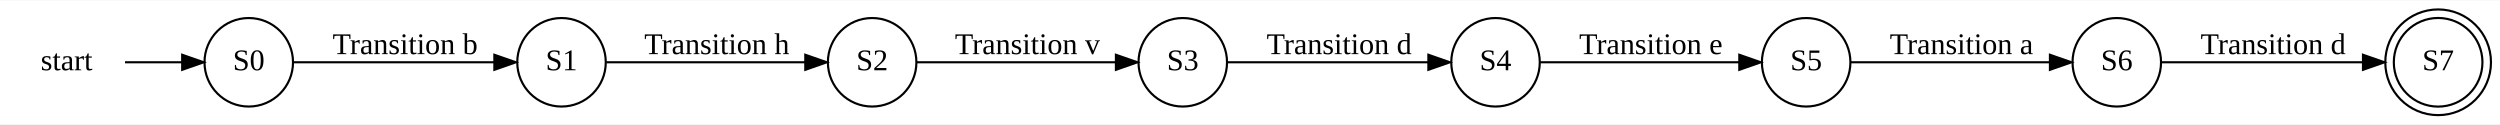
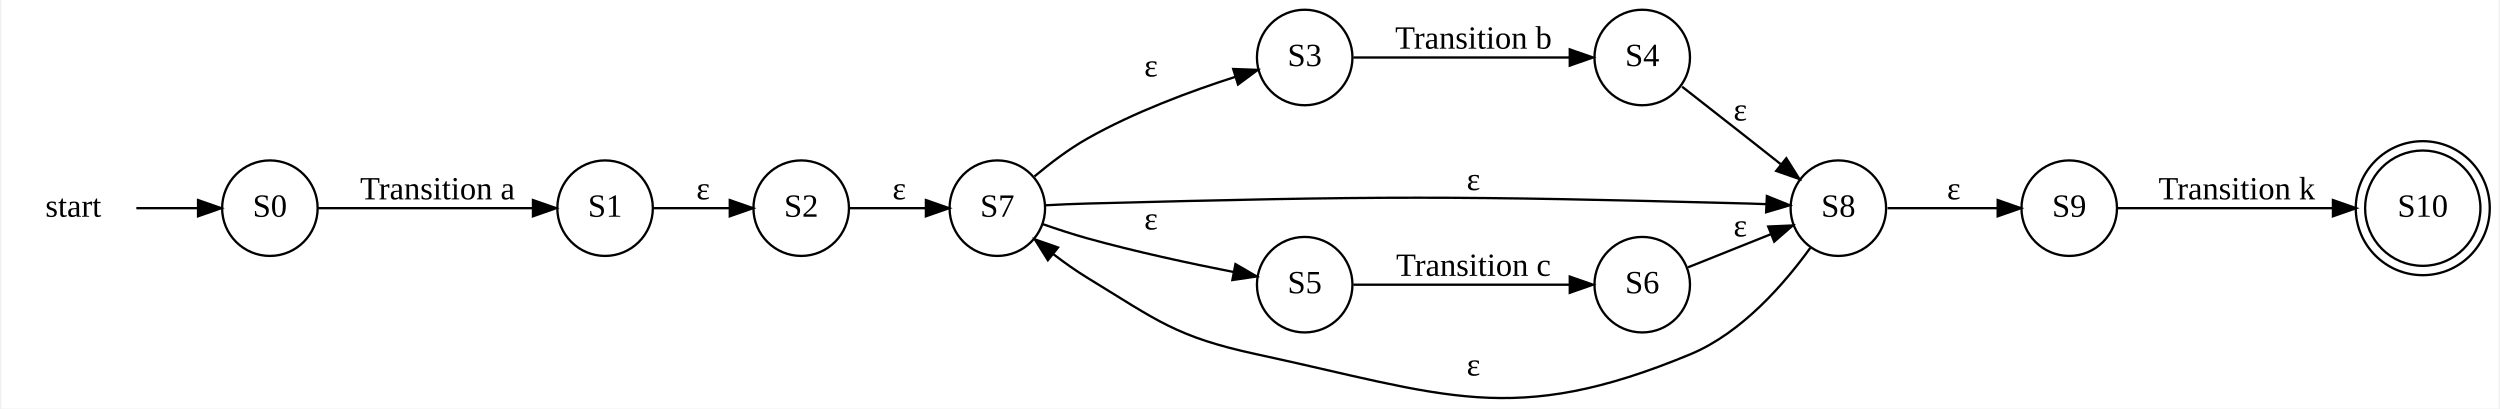
- <svg xmlns="http://www.w3.org/2000/svg" width="1164pt" height="58pt" viewBox="0.00 0.00 1163.77 57.60">
-   <g id="graph0" class="graph" transform="scale(1 1) rotate(0) translate(4 53.6)">
-     <polygon fill="white" stroke="transparent" points="-4,4 -4,-53.6 1159.77,-53.6 1159.77,4 -4,4" />
+ <svg xmlns="http://www.w3.org/2000/svg" width="1077pt" height="176pt" viewBox="0.00 0.00 1077.17 176.23">
+   <g id="graph0" class="graph" transform="scale(1 1) rotate(0) translate(4 172.23)">
+     <polygon fill="white" stroke="transparent" points="-4,4 -4,-172.23 1073.17,-172.23 1073.17,4 -4,4" />
    <g id="node1" class="node">
-       <text text-anchor="middle" x="27" y="-21.1" font-family="Times New Roman,serif" font-size="14.00">start</text>
+       <text text-anchor="middle" x="27" y="-78.73" font-family="Times New Roman,serif" font-size="14.00">start</text>
    </g>
    <g id="node2" class="node">
-       <ellipse fill="none" stroke="black" cx="111.8" cy="-24.8" rx="20.6" ry="20.6" />
-       <text text-anchor="middle" x="111.8" y="-21.1" font-family="Times New Roman,serif" font-size="14.00">S0</text>
+       <ellipse fill="none" stroke="black" cx="111.8" cy="-82.43" rx="20.6" ry="20.6" />
+       <text text-anchor="middle" x="111.8" y="-78.73" font-family="Times New Roman,serif" font-size="14.00">S0</text>
    </g>
    <g id="edge1" class="edge">
-       <path fill="none" stroke="black" d="M54.2,-24.8C62.62,-24.8 72.01,-24.8 80.69,-24.8" />
-       <polygon fill="black" stroke="black" points="80.81,-28.3 90.81,-24.8 80.81,-21.3 80.81,-28.3" />
+       <path fill="none" stroke="black" d="M54.2,-82.43C62.62,-82.43 72.01,-82.43 80.69,-82.43" />
+       <polygon fill="black" stroke="black" points="80.81,-85.93 90.81,-82.43 80.81,-78.93 80.81,-85.93" />
    </g>
    <g id="node3" class="node">
-       <ellipse fill="none" stroke="black" cx="257.39" cy="-24.8" rx="20.6" ry="20.6" />
-       <text text-anchor="middle" x="257.39" y="-21.1" font-family="Times New Roman,serif" font-size="14.00">S1</text>
+       <ellipse fill="none" stroke="black" cx="256.39" cy="-82.43" rx="20.6" ry="20.6" />
+       <text text-anchor="middle" x="256.39" y="-78.73" font-family="Times New Roman,serif" font-size="14.00">S1</text>
    </g>
    <g id="edge2" class="edge">
-       <path fill="none" stroke="black" d="M132.76,-24.8C156.95,-24.8 197.95,-24.8 226.06,-24.8" />
-       <polygon fill="black" stroke="black" points="226.13,-28.3 236.13,-24.8 226.13,-21.3 226.13,-28.3" />
-       <text text-anchor="middle" x="184.6" y="-28.6" font-family="Times New Roman,serif" font-size="14.00">Transition b</text>
+       <path fill="none" stroke="black" d="M132.63,-82.43C156.65,-82.43 197.36,-82.43 225.27,-82.43" />
+       <polygon fill="black" stroke="black" points="225.28,-85.93 235.28,-82.43 225.28,-78.93 225.28,-85.93" />
+       <text text-anchor="middle" x="184.1" y="-86.23" font-family="Times New Roman,serif" font-size="14.00">Transition a</text>
    </g>
    <g id="node4" class="node">
-       <ellipse fill="none" stroke="black" cx="401.99" cy="-24.8" rx="20.6" ry="20.6" />
-       <text text-anchor="middle" x="401.99" y="-21.1" font-family="Times New Roman,serif" font-size="14.00">S2</text>
+       <ellipse fill="none" stroke="black" cx="340.99" cy="-82.43" rx="20.6" ry="20.6" />
+       <text text-anchor="middle" x="340.99" y="-78.73" font-family="Times New Roman,serif" font-size="14.00">S2</text>
    </g>
    <g id="edge3" class="edge">
-       <path fill="none" stroke="black" d="M278.22,-24.8C302.24,-24.8 342.96,-24.8 370.86,-24.8" />
-       <polygon fill="black" stroke="black" points="370.87,-28.3 380.87,-24.8 370.87,-21.3 370.87,-28.3" />
-       <text text-anchor="middle" x="329.69" y="-28.6" font-family="Times New Roman,serif" font-size="14.00">Transition h</text>
+       <path fill="none" stroke="black" d="M277.39,-82.43C287.13,-82.43 299.04,-82.43 309.86,-82.43" />
+       <polygon fill="black" stroke="black" points="310.18,-85.93 320.18,-82.43 310.18,-78.93 310.18,-85.93" />
+       <text text-anchor="middle" x="298.69" y="-86.23" font-family="Times New Roman,serif" font-size="14.00">ε</text>
+     </g>
+     <g id="node6" class="node">
+       <ellipse fill="none" stroke="black" cx="425.59" cy="-82.43" rx="20.6" ry="20.6" />
+       <text text-anchor="middle" x="425.59" y="-78.73" font-family="Times New Roman,serif" font-size="14.00">S7</text>
+     </g>
+     <g id="edge4" class="edge">
+       <path fill="none" stroke="black" d="M361.99,-82.43C371.72,-82.43 383.64,-82.43 394.45,-82.43" />
+       <polygon fill="black" stroke="black" points="394.78,-85.93 404.78,-82.43 394.78,-78.93 394.78,-85.93" />
+       <text text-anchor="middle" x="383.29" y="-86.23" font-family="Times New Roman,serif" font-size="14.00">ε</text>
    </g>
    <g id="node5" class="node">
-       <ellipse fill="none" stroke="black" cx="546.59" cy="-24.8" rx="20.6" ry="20.6" />
-       <text text-anchor="middle" x="546.59" y="-21.1" font-family="Times New Roman,serif" font-size="14.00">S3</text>
+       <ellipse fill="none" stroke="black" cx="1040.47" cy="-82.43" rx="24.87" ry="24.87" />
+       <ellipse fill="none" stroke="black" cx="1040.47" cy="-82.43" rx="28.9" ry="28.9" />
+       <text text-anchor="middle" x="1040.47" y="-78.73" font-family="Times New Roman,serif" font-size="14.00">S10</text>
    </g>
-     <g id="edge4" class="edge">
-       <path fill="none" stroke="black" d="M422.82,-24.8C446.84,-24.8 487.55,-24.8 515.46,-24.8" />
-       <polygon fill="black" stroke="black" points="515.47,-28.3 525.47,-24.8 515.47,-21.3 515.47,-28.3" />
-       <text text-anchor="middle" x="474.29" y="-28.6" font-family="Times New Roman,serif" font-size="14.00">Transition v</text>
+     <g id="node7" class="node">
+       <ellipse fill="none" stroke="black" cx="558.18" cy="-147.43" rx="20.6" ry="20.6" />
+       <text text-anchor="middle" x="558.18" y="-143.73" font-family="Times New Roman,serif" font-size="14.00">S3</text>
    </g>
-     <g id="node6" class="node">
-       <ellipse fill="none" stroke="black" cx="692.18" cy="-24.8" rx="20.6" ry="20.6" />
-       <text text-anchor="middle" x="692.18" y="-21.1" font-family="Times New Roman,serif" font-size="14.00">S4</text>
+     <g id="edge9" class="edge">
+       <path fill="none" stroke="black" d="M441.62,-96.14C448.26,-101.71 456.37,-107.89 464.39,-112.43 484.61,-123.9 509.31,-133 528.14,-139.05" />
+       <polygon fill="black" stroke="black" points="527.34,-142.47 537.93,-142.09 529.42,-135.78 527.34,-142.47" />
+       <text text-anchor="middle" x="491.89" y="-139.23" font-family="Times New Roman,serif" font-size="14.00">     ε     </text>
+     </g>
+     <g id="node9" class="node">
+       <ellipse fill="none" stroke="black" cx="788.38" cy="-82.43" rx="20.6" ry="20.6" />
+       <text text-anchor="middle" x="788.38" y="-78.73" font-family="Times New Roman,serif" font-size="14.00">S8</text>
+     </g>
+     <g id="edge11" class="edge">
+       <path fill="none" stroke="black" d="M446.59,-83.69C452.33,-84 458.6,-84.28 464.39,-84.43 591.09,-87.78 622.87,-87.78 749.58,-84.43 752.11,-84.37 754.73,-84.27 757.36,-84.17" />
+       <polygon fill="black" stroke="black" points="757.55,-87.66 767.38,-83.69 757.22,-80.67 757.55,-87.66" />
+       <text text-anchor="middle" x="630.98" y="-90.23" font-family="Times New Roman,serif" font-size="14.00">ε     </text>
+     </g>
+     <g id="node10" class="node">
+       <ellipse fill="none" stroke="black" cx="558.18" cy="-49.43" rx="20.6" ry="20.6" />
+       <text text-anchor="middle" x="558.18" y="-45.73" font-family="Times New Roman,serif" font-size="14.00">S5</text>
+     </g>
+     <g id="edge10" class="edge">
+       <path fill="none" stroke="black" d="M445.29,-75.51C451.34,-73.4 458.1,-71.18 464.39,-69.43 485.22,-63.63 509.08,-58.52 527.39,-54.92" />
+       <polygon fill="black" stroke="black" points="528.31,-58.31 537.47,-52.98 526.98,-51.43 528.31,-58.31" />
+       <text text-anchor="middle" x="491.89" y="-73.23" font-family="Times New Roman,serif" font-size="14.00">      ε       </text>
+     </g>
+     <g id="node8" class="node">
+       <ellipse fill="none" stroke="black" cx="703.78" cy="-147.43" rx="20.6" ry="20.6" />
+       <text text-anchor="middle" x="703.78" y="-143.73" font-family="Times New Roman,serif" font-size="14.00">S4</text>
    </g>
    <g id="edge5" class="edge">
-       <path fill="none" stroke="black" d="M567.55,-24.8C591.74,-24.8 632.74,-24.8 660.85,-24.8" />
-       <polygon fill="black" stroke="black" points="660.92,-28.3 670.92,-24.8 660.92,-21.3 660.92,-28.3" />
-       <text text-anchor="middle" x="619.39" y="-28.6" font-family="Times New Roman,serif" font-size="14.00">Transition d</text>
-     </g>
-     <g id="node7" class="node">
-       <ellipse fill="none" stroke="black" cx="836.78" cy="-24.8" rx="20.6" ry="20.6" />
-       <text text-anchor="middle" x="836.78" y="-21.1" font-family="Times New Roman,serif" font-size="14.00">S5</text>
+       <path fill="none" stroke="black" d="M579.15,-147.43C603.34,-147.43 644.34,-147.43 672.44,-147.43" />
+       <polygon fill="black" stroke="black" points="672.52,-150.93 682.52,-147.43 672.52,-143.93 672.52,-150.93" />
+       <text text-anchor="middle" x="630.98" y="-151.23" font-family="Times New Roman,serif" font-size="14.00">Transition b</text>
    </g>
    <g id="edge6" class="edge">
-       <path fill="none" stroke="black" d="M713.01,-24.8C737.03,-24.8 777.74,-24.8 805.65,-24.8" />
-       <polygon fill="black" stroke="black" points="805.66,-28.3 815.66,-24.8 805.66,-21.3 805.66,-28.3" />
-       <text text-anchor="middle" x="764.48" y="-28.6" font-family="Times New Roman,serif" font-size="14.00">Transition e</text>
+       <path fill="none" stroke="black" d="M720.98,-134.83C729.5,-128.18 740.12,-119.88 749.58,-112.43 754.1,-108.87 758.92,-105.06 763.55,-101.39" />
+       <polygon fill="black" stroke="black" points="765.93,-103.97 771.58,-95.01 761.57,-98.49 765.93,-103.97" />
+       <text text-anchor="middle" x="746.08" y="-120.23" font-family="Times New Roman,serif" font-size="14.00">ε</text>
    </g>
-     <g id="node8" class="node">
-       <ellipse fill="none" stroke="black" cx="981.38" cy="-24.8" rx="20.6" ry="20.6" />
-       <text text-anchor="middle" x="981.38" y="-21.1" font-family="Times New Roman,serif" font-size="14.00">S6</text>
+     <g id="edge12" class="edge">
+       <path fill="none" stroke="black" d="M776.3,-65.33C765.28,-50.04 746.83,-28.67 724.58,-19.43 647.74,12.47 618.71,-1.91 537.39,-19.43 502.58,-26.94 494.78,-33.89 464.39,-52.43 459.47,-55.43 454.47,-58.99 449.78,-62.58" />
+       <polygon fill="black" stroke="black" points="447.4,-60 441.77,-68.97 451.77,-65.47 447.4,-60" />
+       <text text-anchor="middle" x="630.98" y="-10.23" font-family="Times New Roman,serif" font-size="14.00">   ε  </text>
+     </g>
+     <g id="node12" class="node">
+       <ellipse fill="none" stroke="black" cx="887.97" cy="-82.43" rx="20.6" ry="20.6" />
+       <text text-anchor="middle" x="887.97" y="-78.73" font-family="Times New Roman,serif" font-size="14.00">S9</text>
+     </g>
+     <g id="edge13" class="edge">
+       <path fill="none" stroke="black" d="M809.6,-82.43C823.3,-82.43 841.64,-82.43 857.02,-82.43" />
+       <polygon fill="black" stroke="black" points="857.11,-85.93 867.11,-82.43 857.11,-78.93 857.11,-85.93" />
+       <text text-anchor="middle" x="838.17" y="-86.23" font-family="Times New Roman,serif" font-size="14.00">ε    </text>
+     </g>
+     <g id="node11" class="node">
+       <ellipse fill="none" stroke="black" cx="703.78" cy="-49.43" rx="20.6" ry="20.6" />
+       <text text-anchor="middle" x="703.78" y="-45.73" font-family="Times New Roman,serif" font-size="14.00">S6</text>
    </g>
    <g id="edge7" class="edge">
-       <path fill="none" stroke="black" d="M857.61,-24.8C881.63,-24.8 922.34,-24.8 950.25,-24.8" />
-       <polygon fill="black" stroke="black" points="950.26,-28.3 960.26,-24.8 950.26,-21.3 950.26,-28.3" />
-       <text text-anchor="middle" x="909.08" y="-28.6" font-family="Times New Roman,serif" font-size="14.00">Transition a</text>
-     </g>
-     <g id="node9" class="node">
-       <ellipse fill="none" stroke="black" cx="1130.97" cy="-24.8" rx="20.63" ry="20.63" />
-       <ellipse fill="none" stroke="black" cx="1130.97" cy="-24.8" rx="24.6" ry="24.6" />
-       <text text-anchor="middle" x="1130.97" y="-21.1" font-family="Times New Roman,serif" font-size="14.00">S7</text>
+       <path fill="none" stroke="black" d="M579.15,-49.43C603.34,-49.43 644.34,-49.43 672.44,-49.43" />
+       <polygon fill="black" stroke="black" points="672.52,-52.93 682.52,-49.43 672.52,-45.93 672.52,-52.93" />
+       <text text-anchor="middle" x="630.98" y="-53.23" font-family="Times New Roman,serif" font-size="14.00">Transition c</text>
    </g>
    <g id="edge8" class="edge">
-       <path fill="none" stroke="black" d="M1002.28,-24.8C1026.25,-24.8 1066.89,-24.8 1095.89,-24.8" />
-       <polygon fill="black" stroke="black" points="1095.99,-28.3 1105.99,-24.8 1095.99,-21.3 1095.99,-28.3" />
-       <text text-anchor="middle" x="1054.17" y="-28.6" font-family="Times New Roman,serif" font-size="14.00">Transition d</text>
+       <path fill="none" stroke="black" d="M723.52,-56.92C734.08,-61.14 747.48,-66.49 759.28,-71.21" />
+       <polygon fill="black" stroke="black" points="758.12,-74.52 768.71,-74.98 760.72,-68.01 758.12,-74.52" />
+       <text text-anchor="middle" x="746.08" y="-70.23" font-family="Times New Roman,serif" font-size="14.00">ε</text>
+     </g>
+     <g id="edge14" class="edge">
+       <path fill="none" stroke="black" d="M908.96,-82.43C932.46,-82.43 971.98,-82.43 1001.39,-82.43" />
+       <polygon fill="black" stroke="black" points="1001.72,-85.93 1011.72,-82.43 1001.72,-78.93 1001.72,-85.93" />
+       <text text-anchor="middle" x="960.27" y="-86.23" font-family="Times New Roman,serif" font-size="14.00">Transition k</text>
    </g>
  </g>
</svg>
